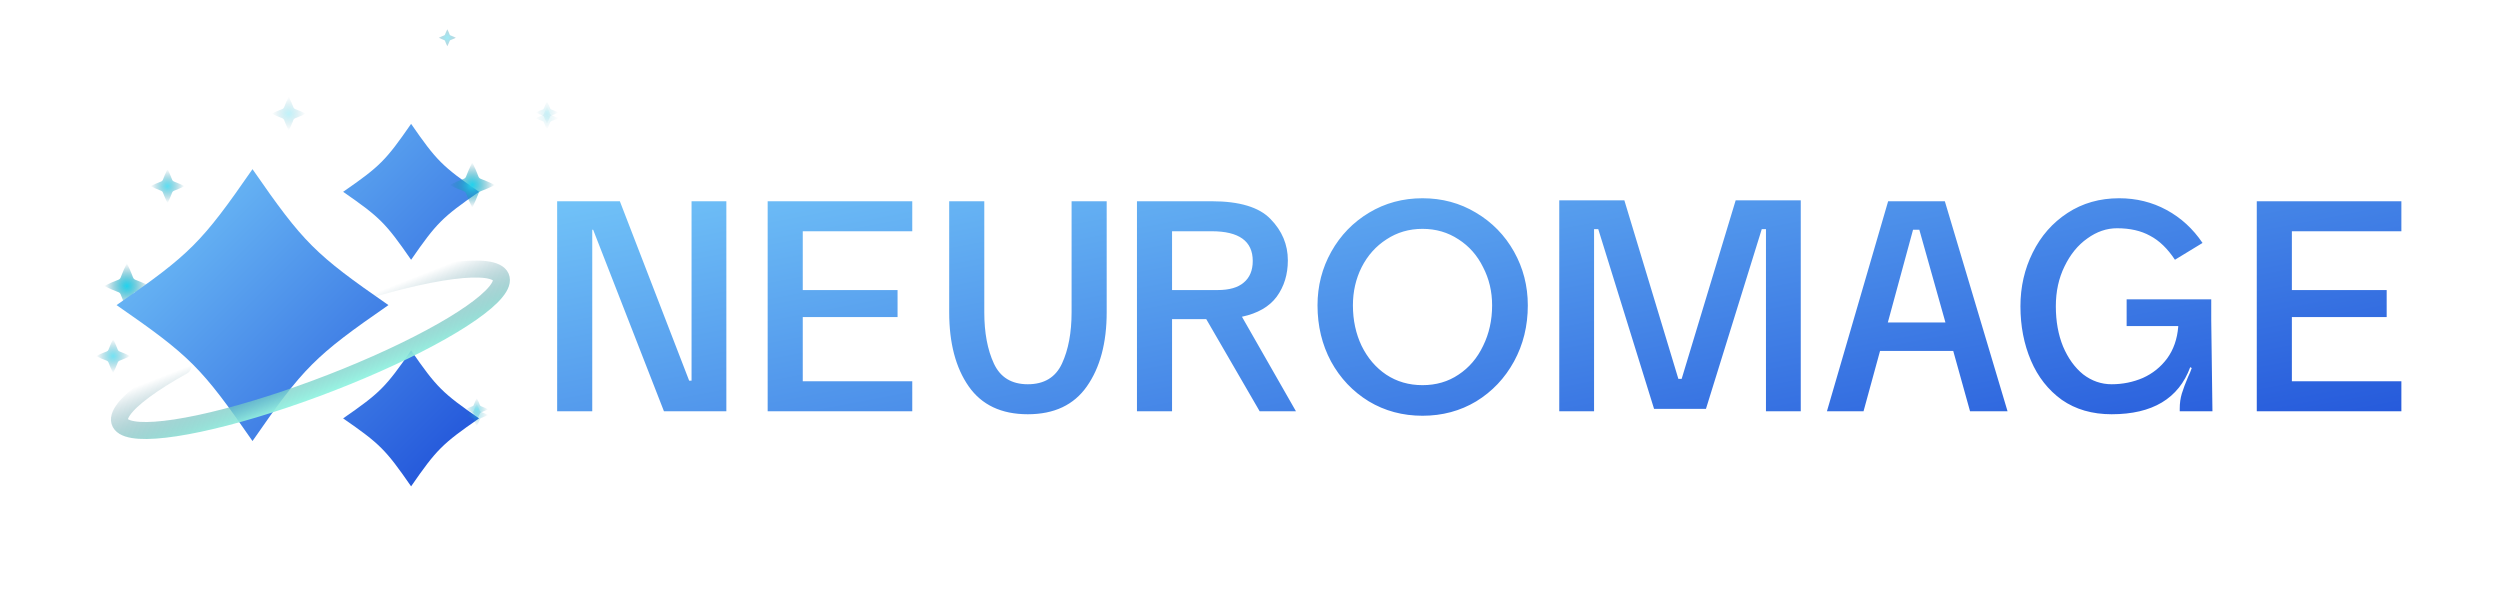
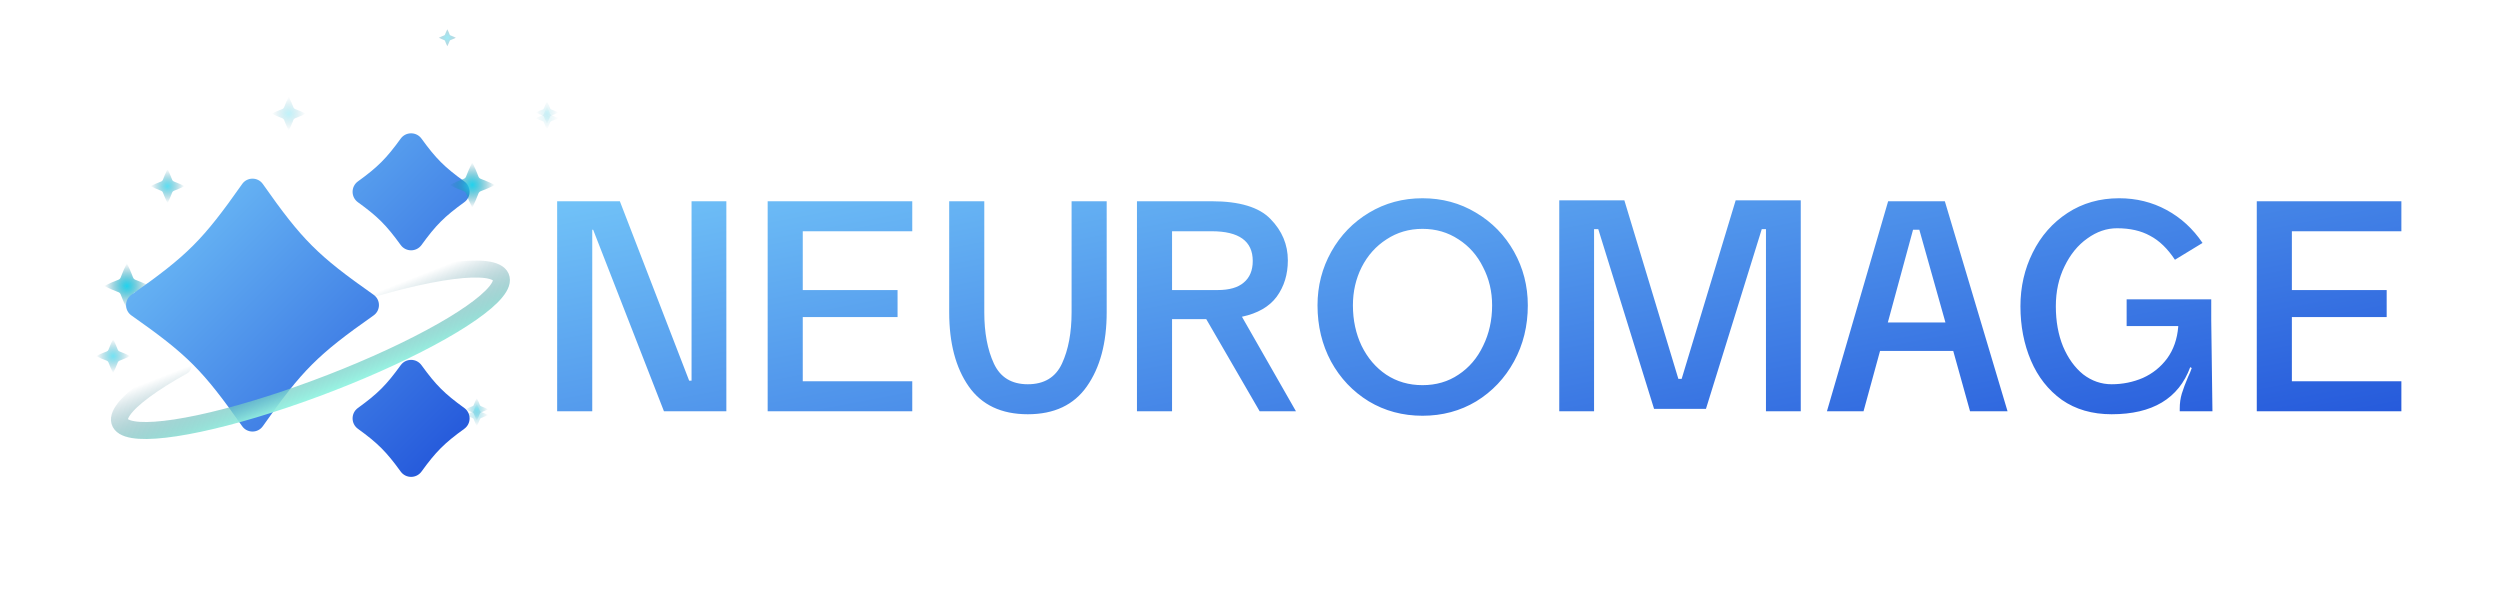
<svg xmlns="http://www.w3.org/2000/svg" width="200" height="48" viewBox="0 0 200 48" fill="none">
  <path d="M55.324 16.1H58.108V32.9H53.116L47.452 18.38H47.38V32.9H44.572V16.1H49.588L55.132 30.452H55.324V16.1ZM72.981 18.5H64.221V23.204H71.805V25.364H64.221V30.5H72.981V32.9H61.413V16.1H72.981V18.5ZM85.727 24.98V16.1H88.535V24.98C88.535 27.428 88.007 29.404 86.951 30.908C85.911 32.396 84.335 33.14 82.223 33.14C80.111 33.14 78.535 32.396 77.495 30.908C76.455 29.42 75.935 27.444 75.935 24.98V16.1H78.743V24.98C78.743 26.612 78.999 27.98 79.511 29.084C80.023 30.188 80.927 30.74 82.223 30.74C83.535 30.74 84.447 30.188 84.959 29.084C85.471 27.98 85.727 26.612 85.727 24.98ZM96.501 25.532H93.764V32.9H90.957V16.1H96.933C99.156 16.1 100.724 16.572 101.636 17.516C102.564 18.46 103.028 19.564 103.028 20.828C103.028 21.948 102.732 22.916 102.14 23.732C101.548 24.532 100.62 25.068 99.356 25.34L103.676 32.9H100.772L96.501 25.532ZM93.764 23.204H97.412C98.341 23.204 99.037 23.004 99.501 22.604C99.981 22.204 100.22 21.628 100.22 20.876C100.22 19.292 99.124 18.5 96.933 18.5H93.764V23.204ZM113.801 33.26C112.217 33.26 110.785 32.876 109.505 32.108C108.225 31.324 107.217 30.26 106.481 28.916C105.761 27.572 105.401 26.076 105.401 24.428C105.401 22.876 105.769 21.444 106.505 20.132C107.241 18.82 108.249 17.78 109.529 17.012C110.809 16.244 112.233 15.86 113.801 15.86C115.369 15.86 116.793 16.244 118.073 17.012C119.369 17.78 120.385 18.82 121.121 20.132C121.857 21.444 122.225 22.876 122.225 24.428C122.225 26.076 121.857 27.572 121.121 28.916C120.385 30.26 119.377 31.324 118.097 32.108C116.817 32.876 115.385 33.26 113.801 33.26ZM113.801 30.812C114.889 30.812 115.849 30.532 116.681 29.972C117.529 29.412 118.185 28.644 118.649 27.668C119.129 26.692 119.369 25.612 119.369 24.428C119.369 23.324 119.129 22.308 118.649 21.38C118.185 20.436 117.529 19.692 116.681 19.148C115.833 18.588 114.873 18.308 113.801 18.308C112.729 18.308 111.769 18.588 110.921 19.148C110.073 19.692 109.409 20.436 108.929 21.38C108.465 22.308 108.233 23.324 108.233 24.428C108.233 25.612 108.465 26.692 108.929 27.668C109.409 28.644 110.065 29.412 110.897 29.972C111.745 30.532 112.713 30.812 113.801 30.812ZM144.061 16.028V32.9H141.277V18.332H140.941L136.477 32.708H132.325L127.861 18.332H127.525V32.9H124.741V16.028H129.949L134.269 30.308H134.533L138.853 16.028H144.061ZM157.603 32.9L156.259 28.076H150.403L149.083 32.9H146.155L151.051 16.1H155.587L160.603 32.9H157.603ZM151.027 25.796H155.635L153.547 18.38H153.043L151.027 25.796ZM174.379 32.684C174.379 32.252 174.435 31.852 174.547 31.484C174.659 31.116 174.827 30.668 175.051 30.14C175.163 29.916 175.259 29.684 175.339 29.444L175.219 29.372C174.291 31.884 172.195 33.14 168.931 33.14C167.379 33.14 166.051 32.756 164.947 31.988C163.859 31.204 163.035 30.156 162.475 28.844C161.915 27.532 161.635 26.084 161.635 24.5C161.635 22.948 161.963 21.516 162.619 20.204C163.275 18.876 164.203 17.82 165.403 17.036C166.603 16.252 167.979 15.86 169.531 15.86C170.907 15.86 172.171 16.172 173.323 16.796C174.475 17.42 175.435 18.3 176.203 19.436L173.995 20.78C173.403 19.884 172.739 19.244 172.003 18.86C171.283 18.46 170.403 18.26 169.363 18.26C168.531 18.26 167.739 18.532 166.987 19.076C166.235 19.604 165.627 20.348 165.163 21.308C164.699 22.252 164.467 23.316 164.467 24.5C164.467 25.7 164.659 26.772 165.043 27.716C165.443 28.66 165.979 29.404 166.651 29.948C167.339 30.476 168.099 30.74 168.931 30.74C169.811 30.74 170.643 30.572 171.427 30.236C172.211 29.884 172.859 29.364 173.371 28.676C173.883 27.972 174.179 27.124 174.259 26.132V26.084H170.131V23.948H176.899V25.628L176.995 32.9H174.379V32.684ZM192.11 18.5H183.35V23.204H190.934V25.364H183.35V30.5H192.11V32.9H180.542V16.1H192.11V18.5Z" fill="url(#paint0_linear_3_57)" />
  <path d="M8.335 22.877C10.15 21.969 9.242 22.877 10.15 21.062C11.057 22.877 10.15 21.969 11.965 22.877C10.15 23.784 11.057 22.877 10.15 24.692C9.242 22.877 10.15 23.784 8.335 22.877Z" fill="url(#paint1_diamond_3_57)" />
  <path d="M12.044 14.892C13.403 14.213 12.723 14.892 13.403 13.533C14.083 14.892 13.403 14.213 14.762 14.892C13.403 15.572 14.083 14.892 13.403 16.252C12.723 14.892 13.403 15.572 12.044 14.892Z" fill="url(#paint2_diamond_3_57)" fill-opacity="0.74" />
  <path d="M21.741 9.092C23.1 8.413 22.42 9.092 23.1 7.733C23.779 9.092 23.1 8.413 24.459 9.092C23.1 9.772 23.779 9.092 23.1 10.452C22.42 9.092 23.1 9.772 21.741 9.092Z" fill="url(#paint3_diamond_3_57)" fill-opacity="0.78" />
  <path d="M35.108 3.02C35.787 2.681 35.448 3.02 35.787 2.341C36.127 3.02 35.787 2.681 36.467 3.02C35.787 3.36 36.127 3.02 35.787 3.7C35.448 3.02 35.787 3.36 35.108 3.02Z" fill="url(#paint4_diamond_3_57)" />
-   <path d="M9.325 24.408C15.216 20.33 16.122 19.424 20.2 13.533C24.278 19.424 25.184 20.33 31.075 24.408C25.184 28.486 24.278 29.392 20.2 35.283C16.122 29.392 15.216 28.486 9.325 24.408Z" fill="url(#paint5_linear_3_57)" />
-   <path d="M27.45 33.471C30.396 31.431 30.849 30.978 32.888 28.033C34.927 30.978 35.38 31.431 38.325 33.471C35.38 35.51 34.927 35.963 32.888 38.908C30.849 35.963 30.396 35.51 27.45 33.471Z" fill="url(#paint6_linear_3_57)" />
-   <path d="M27.45 15.345C30.396 13.306 30.849 12.853 32.888 9.908C34.927 12.853 35.38 13.306 38.325 15.345C35.38 17.385 34.927 17.838 32.888 20.783C30.849 17.838 30.396 17.385 27.45 15.345Z" fill="url(#paint7_linear_3_57)" />
+   <path d="M10.513 25.235C9.941 24.834 9.941 23.982 10.513 23.581C14.989 20.437 16.229 19.197 19.373 14.721C19.774 14.149 20.626 14.149 21.027 14.721C24.171 19.197 25.412 20.437 29.887 23.581C30.459 23.982 30.459 24.834 29.887 25.235C25.412 28.379 24.171 29.619 21.027 34.095C20.626 34.667 19.774 34.667 19.373 34.095C16.229 29.619 14.989 28.379 10.513 25.235Z" fill="url(#paint5_linear_3_57)" />
+   <path d="M28.632 34.303C28.066 33.893 28.066 33.048 28.632 32.638C30.223 31.487 30.904 30.806 32.056 29.215C32.465 28.649 33.31 28.649 33.72 29.215C34.871 30.806 35.552 31.487 37.144 32.639C37.709 33.048 37.709 33.893 37.144 34.303C35.552 35.454 34.871 36.135 33.72 37.726C33.31 38.292 32.465 38.292 32.056 37.726C30.904 36.135 30.223 35.454 28.632 34.303Z" fill="url(#paint6_linear_3_57)" />
+   <path d="M28.632 16.178C28.066 15.768 28.066 14.923 28.632 14.513C30.223 13.362 30.904 12.681 32.056 11.09C32.465 10.524 33.31 10.524 33.72 11.09C34.871 12.681 35.552 13.362 37.144 14.513C37.709 14.923 37.709 15.768 37.144 16.177C35.552 17.329 34.871 18.01 33.72 19.601C33.31 20.167 32.465 20.167 32.056 19.601C30.904 18.01 30.223 17.329 28.632 16.178Z" fill="url(#paint7_linear_3_57)" />
  <path d="M35.969 14.802C37.781 13.895 36.875 14.802 37.781 12.989C38.687 14.802 37.781 13.895 39.594 14.802C37.781 15.708 38.687 14.802 37.781 16.614C36.875 14.802 37.781 15.708 35.969 14.802Z" fill="url(#paint8_diamond_3_57)" />
  <path d="M37.237 33.199C38.144 32.745 37.691 33.199 38.144 32.292C38.597 33.199 38.144 32.745 39.05 33.199C38.144 33.652 38.597 33.199 38.144 34.105C37.691 33.199 38.144 33.652 37.237 33.199Z" fill="url(#paint9_diamond_3_57)" fill-opacity="0.5" />
  <path d="M42.856 9.455C43.762 9.002 43.309 9.455 43.762 8.549C44.215 9.455 43.762 9.002 44.669 9.455C43.762 9.908 44.215 9.455 43.762 10.361C43.309 9.455 43.762 9.908 42.856 9.455Z" fill="url(#paint10_diamond_3_57)" fill-opacity="0.5" />
  <path d="M37.237 32.745C38.144 32.292 37.691 32.745 38.144 31.839C38.597 32.745 38.144 32.292 39.05 32.745C38.144 33.199 38.597 32.745 38.144 33.652C37.691 32.745 38.144 33.199 37.237 32.745Z" fill="url(#paint11_diamond_3_57)" fill-opacity="0.7" />
  <path d="M42.856 9.002C43.762 8.549 43.309 9.002 43.762 8.095C44.215 9.002 43.762 8.549 44.669 9.002C43.762 9.455 44.215 9.002 43.762 9.908C43.309 9.002 43.762 9.455 42.856 9.002Z" fill="url(#paint12_diamond_3_57)" fill-opacity="0.5" />
  <path d="M30.1 23.002C33.236 22.102 35.908 21.584 37.707 21.527C39.507 21.469 40.335 21.876 40.064 22.684C39.794 23.492 38.44 24.657 36.21 26.002C33.98 27.346 30.996 28.795 27.716 30.127C24.436 31.459 21.04 32.6 18.047 33.377C15.055 34.153 12.631 34.522 11.147 34.426C9.663 34.331 9.2 33.776 9.829 32.847C10.458 31.918 12.145 30.666 14.631 29.283" stroke="url(#paint13_linear_3_57)" stroke-width="1.359" stroke-linecap="round" />
  <path d="M7.69 28.486C9.05 27.806 8.37 28.486 9.05 27.126C9.73 28.486 9.05 27.806 10.41 28.486C9.05 29.166 9.73 28.486 9.05 29.846C8.37 28.486 9.05 29.166 7.69 28.486Z" fill="url(#paint14_diamond_3_57)" fill-opacity="0.72" />
  <defs>
    <linearGradient id="paint0_linear_3_57" x1="43.3" y1="8.9" x2="54.043" y2="64.837" gradientUnits="userSpaceOnUse">
      <stop stop-color="#7DD3FC" />
      <stop offset="1" stop-color="#1D4ED8" />
    </linearGradient>
    <radialGradient id="paint1_diamond_3_57" cx="0" cy="0" r="1" gradientUnits="userSpaceOnUse" gradientTransform="translate(10.1499 22.8767) rotate(90) scale(1.815)">
      <stop stop-color="#22D3EE" />
      <stop offset="1" stop-color="#0E7490" stop-opacity="0" />
    </radialGradient>
    <radialGradient id="paint2_diamond_3_57" cx="0" cy="0" r="1" gradientUnits="userSpaceOnUse" gradientTransform="translate(13.403 14.8923) rotate(90) scale(1.35938)">
      <stop stop-color="#22D3EE" />
      <stop offset="1" stop-color="#0E7490" stop-opacity="0" />
    </radialGradient>
    <radialGradient id="paint3_diamond_3_57" cx="0" cy="0" r="1" gradientUnits="userSpaceOnUse" gradientTransform="translate(23.0998 9.09239) rotate(90) scale(1.35938)">
      <stop stop-color="#22D3EE" stop-opacity="0.37" />
      <stop offset="1" stop-color="#0E7490" stop-opacity="0" />
    </radialGradient>
    <radialGradient id="paint4_diamond_3_57" cx="0" cy="0" r="1" gradientUnits="userSpaceOnUse" gradientTransform="translate(35.7874 3.02042) rotate(90) scale(0.679688)">
      <stop stop-color="#22D3EE" stop-opacity="0.44" />
      <stop offset="1" stop-color="#0E7490" stop-opacity="0.27" />
    </radialGradient>
    <linearGradient id="paint5_linear_3_57" x1="9.325" y1="9.908" x2="38.325" y2="38.908" gradientUnits="userSpaceOnUse">
      <stop stop-color="#7DD3FC" />
      <stop offset="1" stop-color="#1D4ED8" />
    </linearGradient>
    <linearGradient id="paint6_linear_3_57" x1="9.325" y1="9.908" x2="38.325" y2="38.908" gradientUnits="userSpaceOnUse">
      <stop stop-color="#7DD3FC" />
      <stop offset="1" stop-color="#1D4ED8" />
    </linearGradient>
    <linearGradient id="paint7_linear_3_57" x1="9.325" y1="9.908" x2="38.325" y2="38.908" gradientUnits="userSpaceOnUse">
      <stop stop-color="#7DD3FC" />
      <stop offset="1" stop-color="#1D4ED8" />
    </linearGradient>
    <radialGradient id="paint8_diamond_3_57" cx="0" cy="0" r="1" gradientUnits="userSpaceOnUse" gradientTransform="translate(37.7812 14.8017) rotate(90) scale(1.8125)">
      <stop stop-color="#22D3EE" />
      <stop offset="1" stop-color="#0E7490" stop-opacity="0" />
    </radialGradient>
    <radialGradient id="paint9_diamond_3_57" cx="0" cy="0" r="1" gradientUnits="userSpaceOnUse" gradientTransform="translate(38.1437 33.1986) rotate(90) scale(0.90625)">
      <stop stop-color="#22D3EE" stop-opacity="0.7" />
      <stop offset="1" stop-color="#0E7490" stop-opacity="0" />
    </radialGradient>
    <radialGradient id="paint10_diamond_3_57" cx="0" cy="0" r="1" gradientUnits="userSpaceOnUse" gradientTransform="translate(43.7624 9.45486) rotate(90) scale(0.90625)">
      <stop stop-color="#22D3EE" stop-opacity="0.28" />
      <stop offset="1" stop-color="#0E7490" stop-opacity="0" />
    </radialGradient>
    <radialGradient id="paint11_diamond_3_57" cx="0" cy="0" r="1" gradientUnits="userSpaceOnUse" gradientTransform="translate(38.1437 32.7455) rotate(90) scale(0.90625)">
      <stop stop-color="#22D3EE" stop-opacity="0.7" />
      <stop offset="1" stop-color="#0E7490" stop-opacity="0" />
    </radialGradient>
    <radialGradient id="paint12_diamond_3_57" cx="0" cy="0" r="1" gradientUnits="userSpaceOnUse" gradientTransform="translate(43.7624 9.00174) rotate(90) scale(0.90625)">
      <stop stop-color="#22D3EE" stop-opacity="0.37" />
      <stop offset="1" stop-color="#0E7490" stop-opacity="0" />
    </radialGradient>
    <linearGradient id="paint13_linear_3_57" x1="22.465" y1="19.877" x2="27.45" y2="32.564" gradientUnits="userSpaceOnUse">
      <stop stop-color="#155E75" stop-opacity="0" />
      <stop offset="0.444" stop-color="#155E75" stop-opacity="0" />
      <stop offset="0.895" stop-color="#99F6E4" />
      <stop offset="1" stop-color="#99F6E4" />
    </linearGradient>
    <radialGradient id="paint14_diamond_3_57" cx="0" cy="0" r="1" gradientUnits="userSpaceOnUse" gradientTransform="translate(9.04996 28.4861) rotate(90) scale(1.36)">
      <stop stop-color="#22D3EE" stop-opacity="0.88" />
      <stop offset="1" stop-color="#0E7490" stop-opacity="0" />
    </radialGradient>
  </defs>
</svg>
